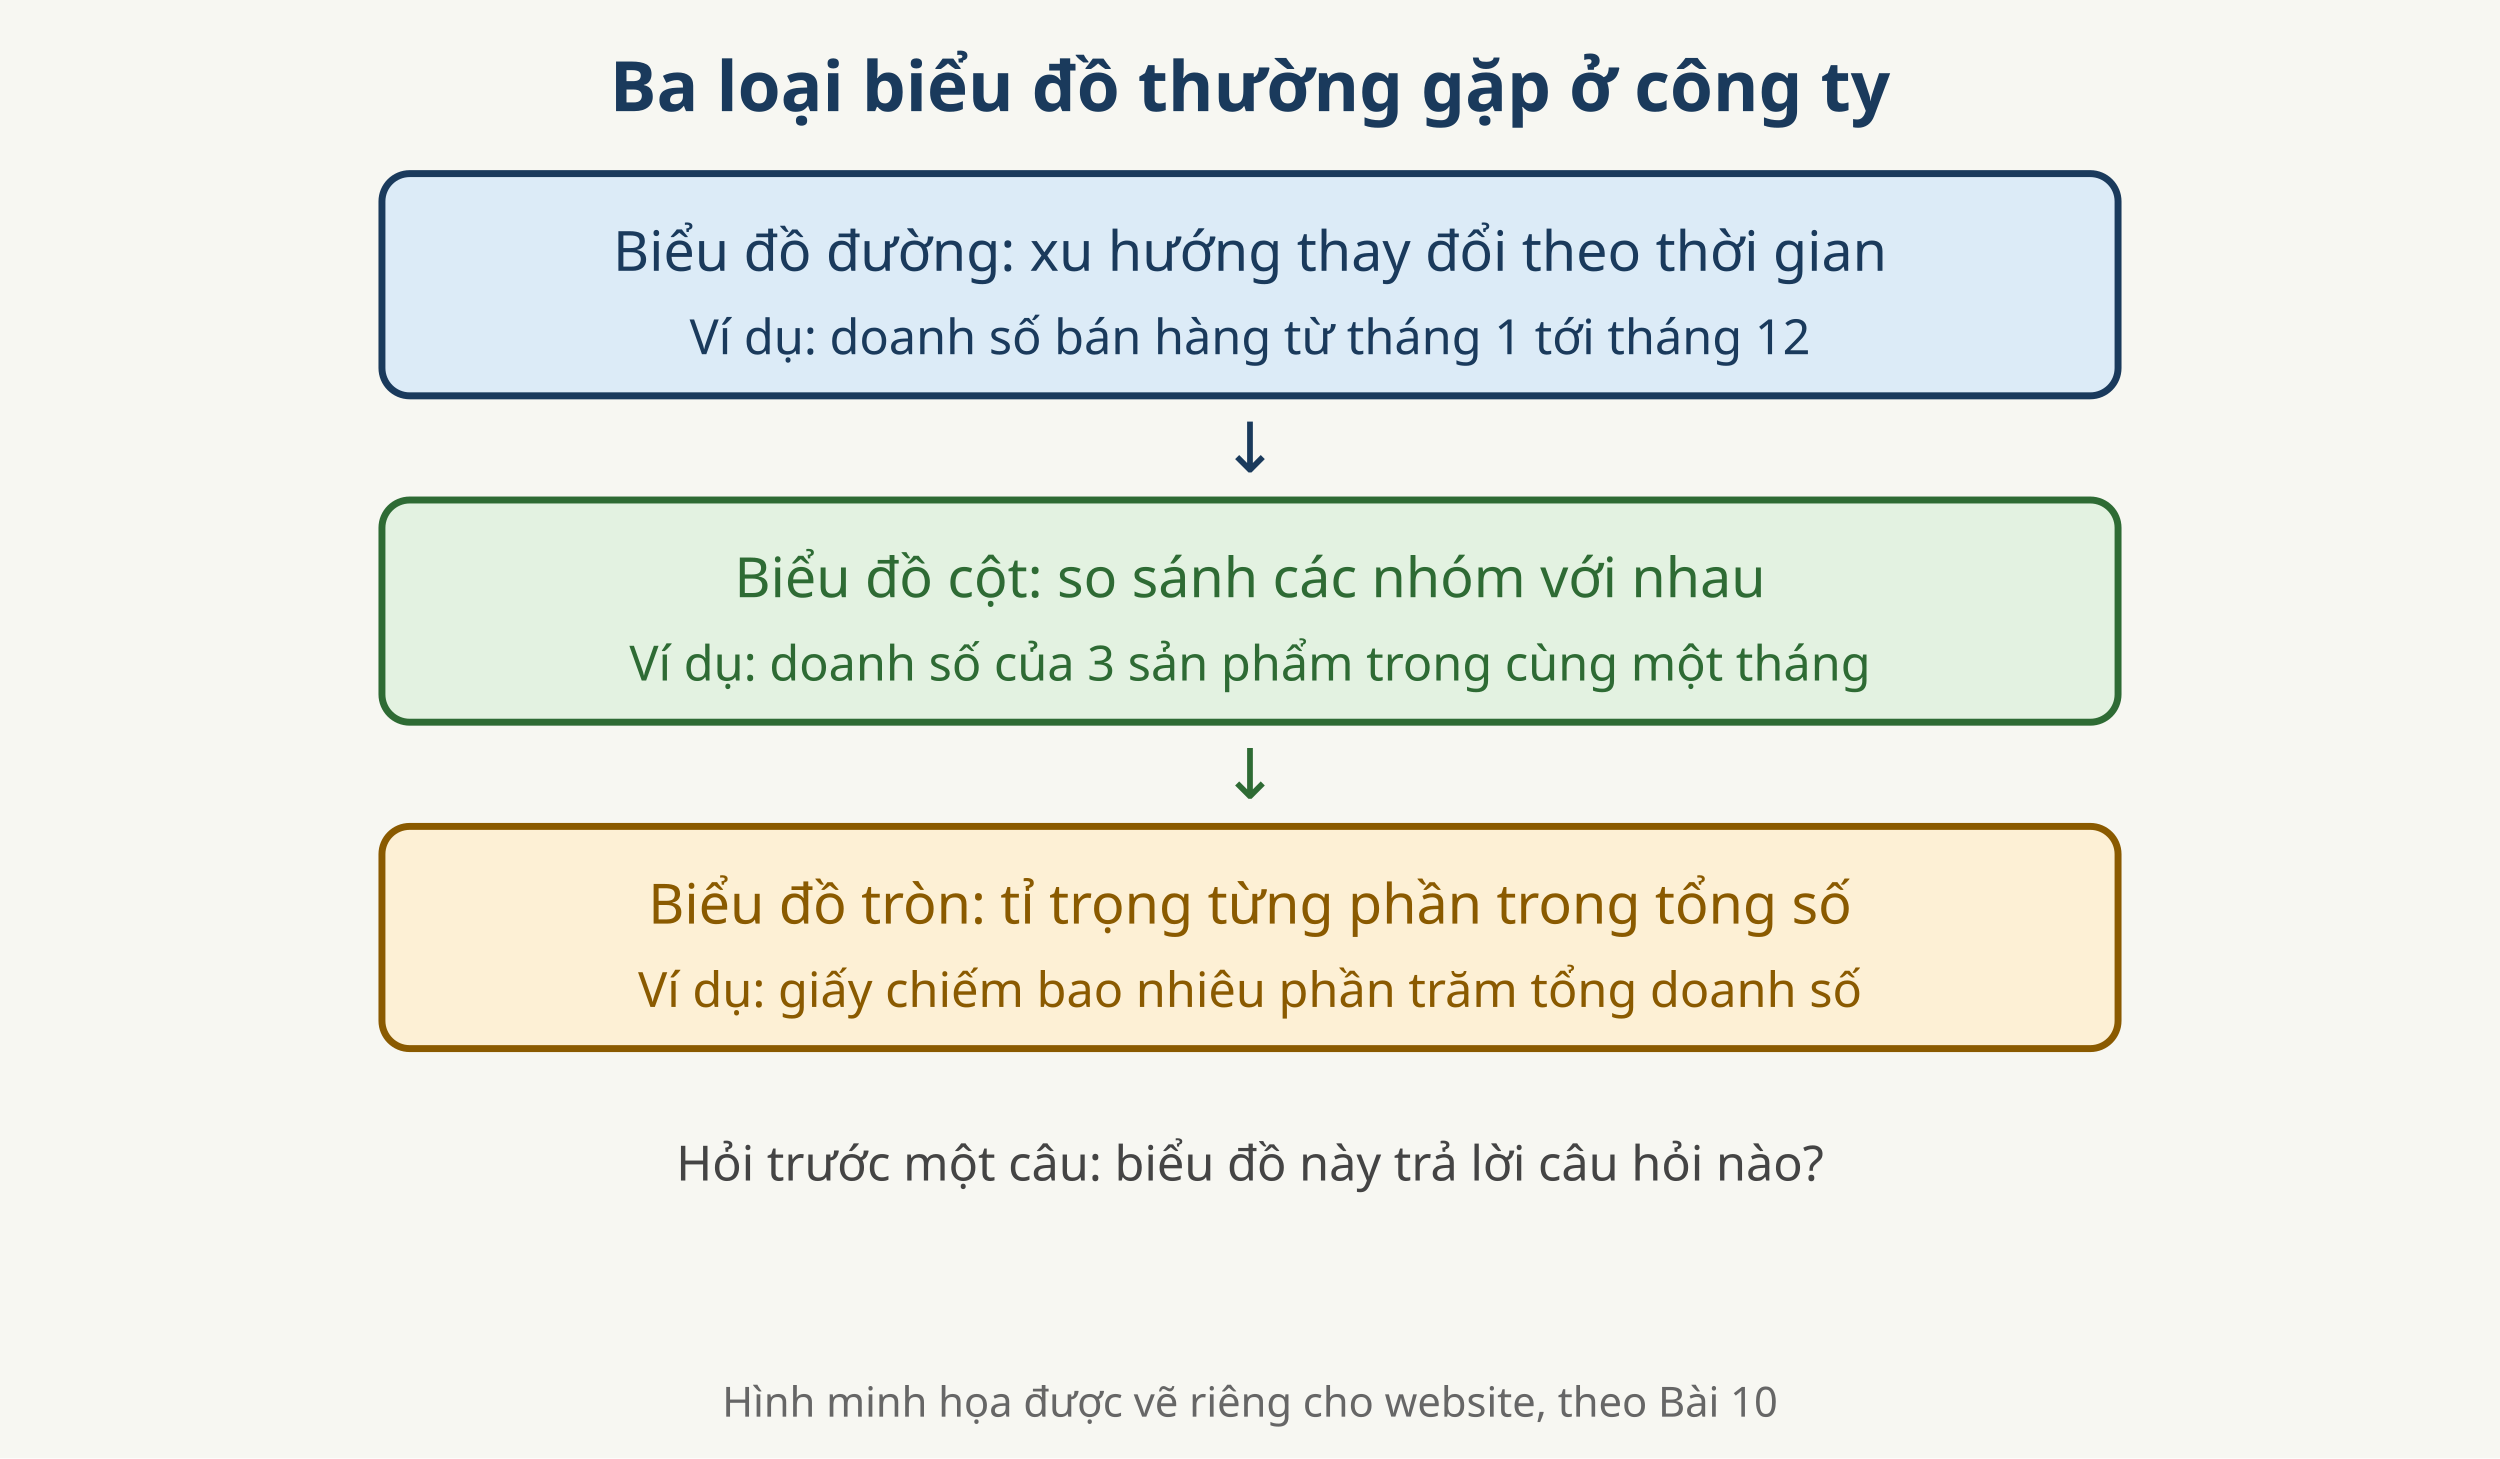
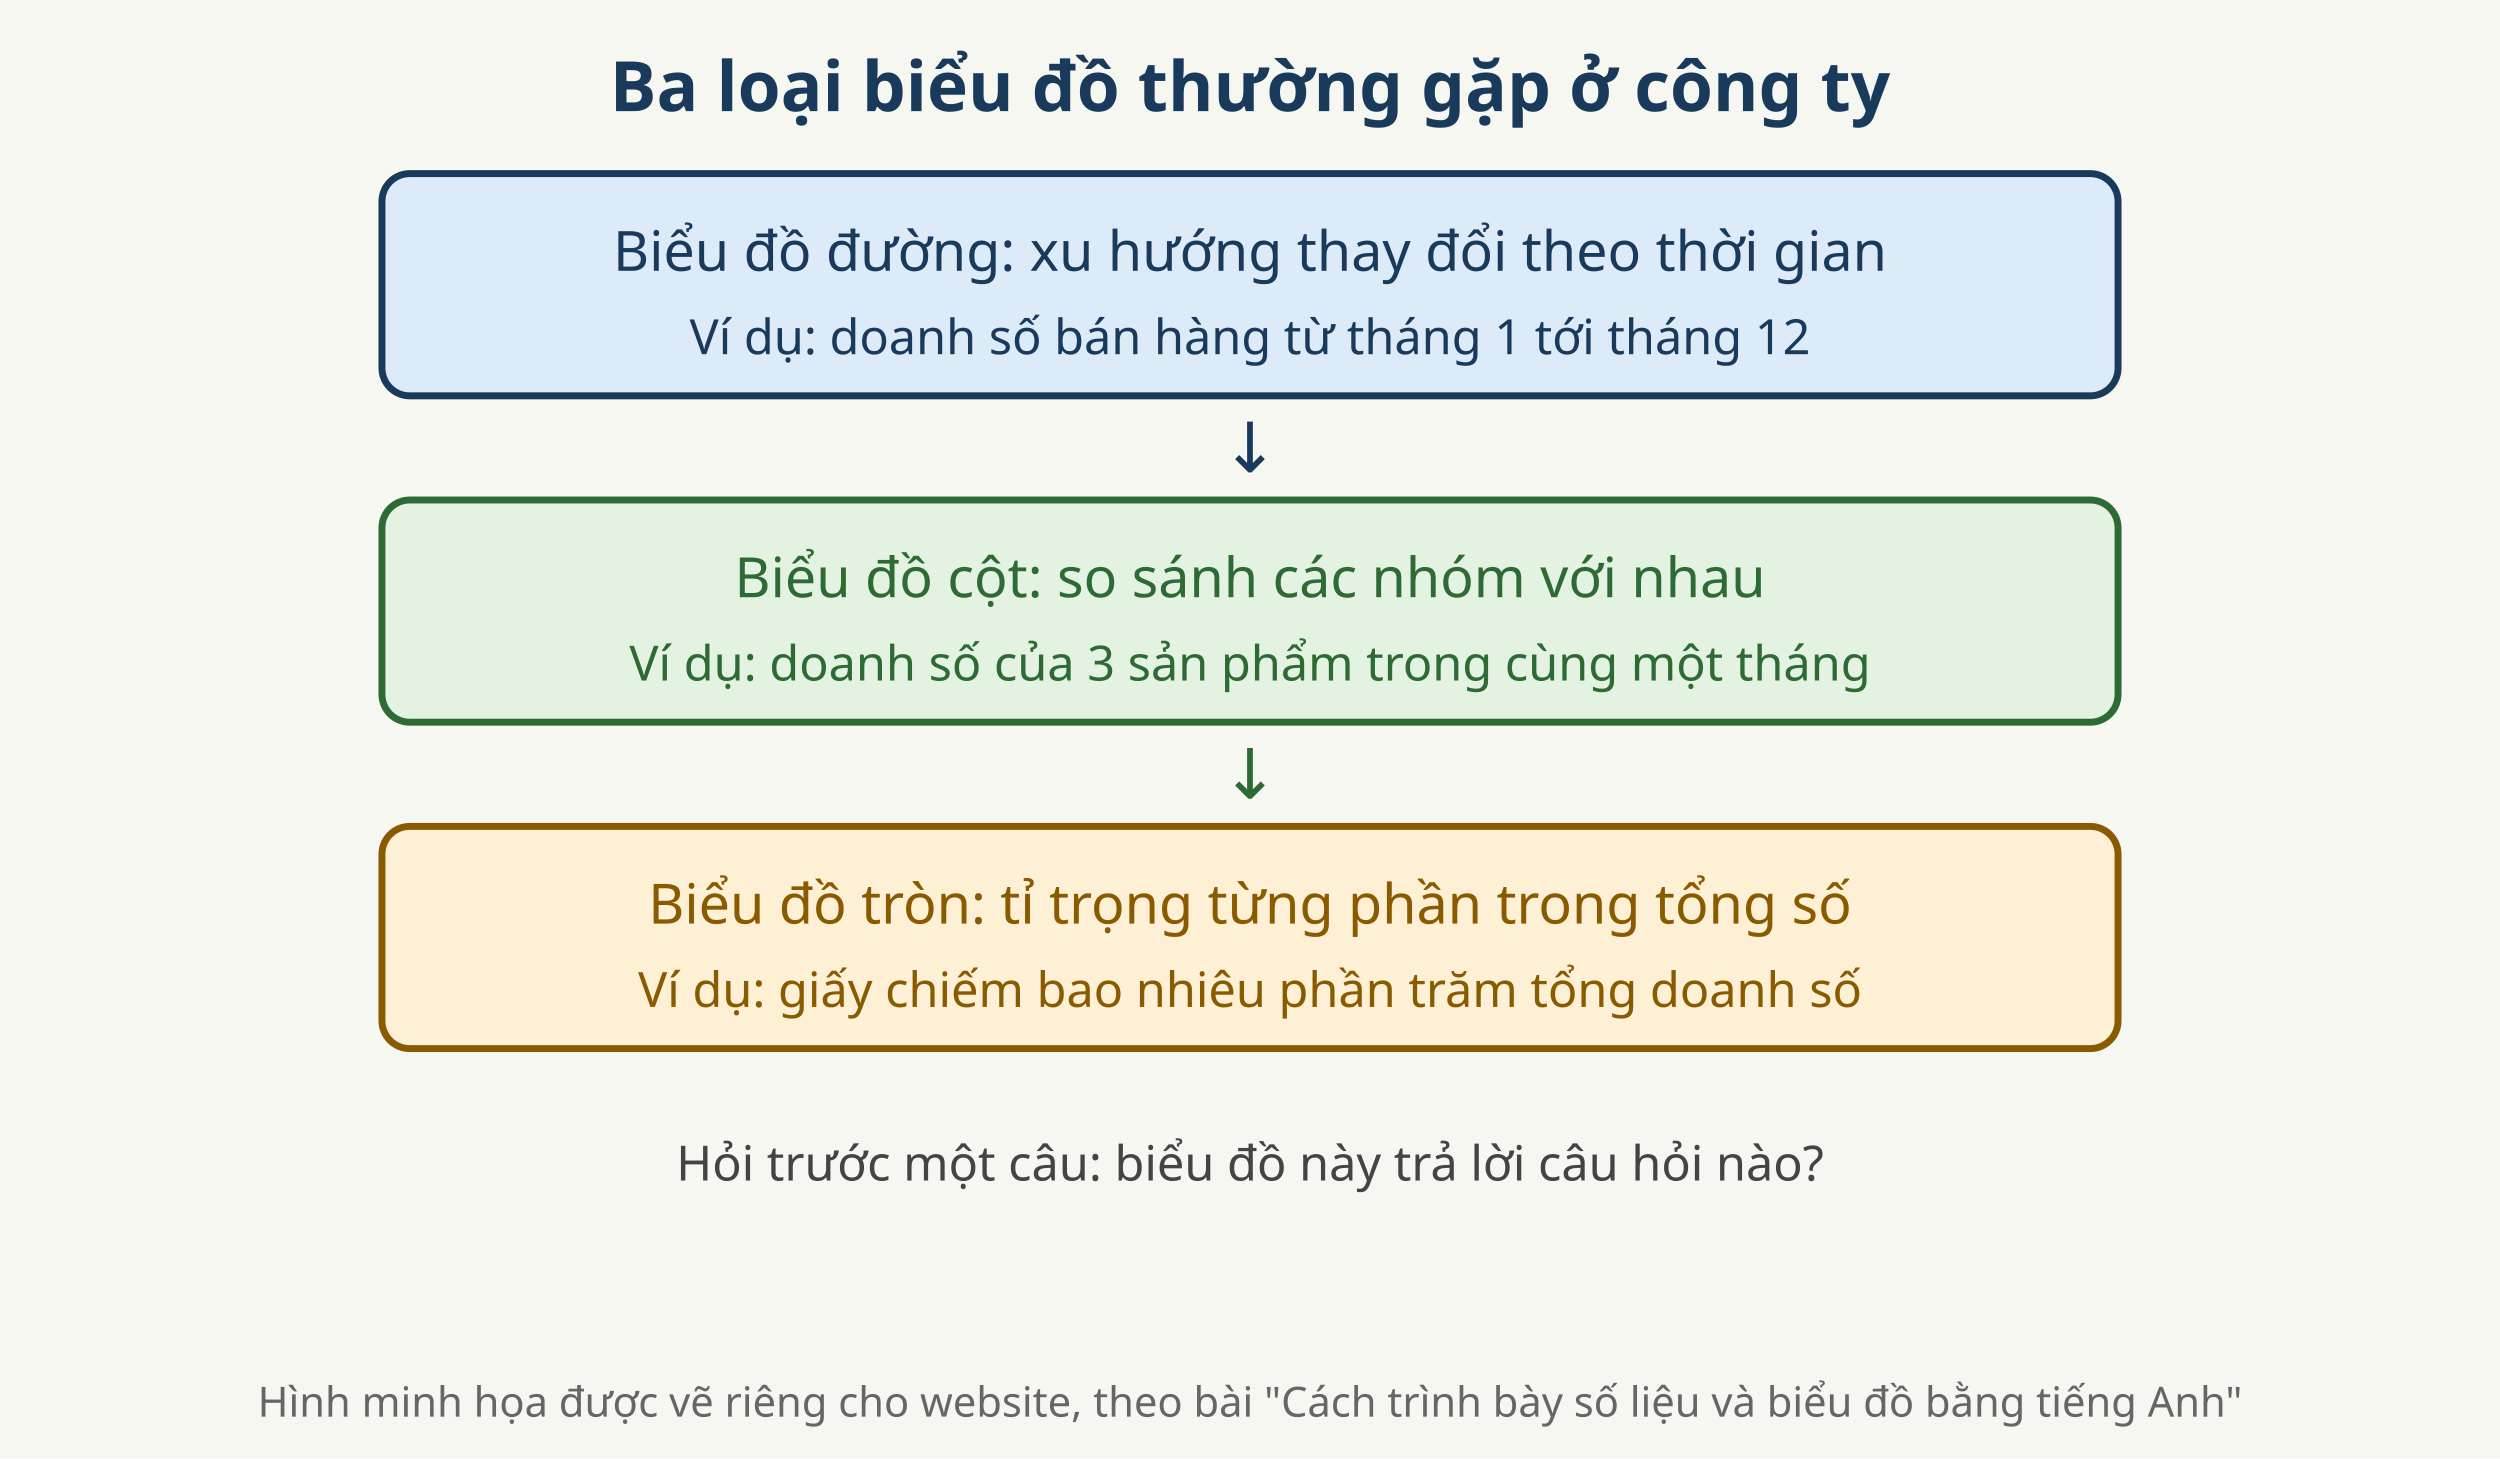
<svg xmlns="http://www.w3.org/2000/svg" width="720" height="420" viewBox="0 0 720 420" role="img" aria-labelledby="title desc">
  <rect width="720" height="420" fill="#f7f7f2" />
  <text x="360" y="32" text-anchor="middle" font-family="sans-serif" font-size="20" font-weight="bold" fill="#1a3a5c">Ba loại biểu đồ thường gặp ở công ty</text>
  <g font-family="sans-serif">
    <rect x="110" y="50" width="500" height="64" rx="8" fill="#dcebf7" stroke="#1a3a5c" stroke-width="2" />
    <text x="360" y="78" text-anchor="middle" font-size="16" fill="#1a3a5c">Biểu đồ đường: xu hướng thay đổi theo thời gian</text>
    <text x="360" y="102" text-anchor="middle" font-size="14" fill="#1a3a5c">Ví dụ: doanh số bán hàng từ tháng 1 tới tháng 12</text>
    <text x="360" y="136" text-anchor="middle" font-size="20" fill="#1a3a5c">↓</text>
    <rect x="110" y="144" width="500" height="64" rx="8" fill="#e3f2e1" stroke="#2e6b34" stroke-width="2" />
    <text x="360" y="172" text-anchor="middle" font-size="16" fill="#2e6b34">Biểu đồ cột: so sánh các nhóm với nhau</text>
    <text x="360" y="196" text-anchor="middle" font-size="14" fill="#2e6b34">Ví dụ: doanh số của 3 sản phẩm trong cùng một tháng</text>
    <text x="360" y="230" text-anchor="middle" font-size="20" fill="#2e6b34">↓</text>
    <rect x="110" y="238" width="500" height="64" rx="8" fill="#fdf0d5" stroke="#8a5a00" stroke-width="2" />
    <text x="360" y="266" text-anchor="middle" font-size="16" fill="#8a5a00">Biểu đồ tròn: tỉ trọng từng phần trong tổng số</text>
    <text x="360" y="290" text-anchor="middle" font-size="14" fill="#8a5a00">Ví dụ: giấy chiếm bao nhiêu phần trăm tổng doanh số</text>
  </g>
  <text x="360" y="340" text-anchor="middle" font-family="sans-serif" font-size="14" fill="#444">Hỏi trước một câu: biểu đồ này trả lời câu hỏi nào?</text>
-   <text x="360" y="408" text-anchor="middle" font-family="sans-serif" font-size="12" fill="#666">Hình minh họa được vẽ riêng cho website, theo Bài 10</text>
+   <text x="360" y="408" text-anchor="middle" font-family="sans-serif" font-size="12" fill="#666">Hình minh họa được vẽ riêng cho website, theo bài "Cách trình bày số liệu và biểu đồ bằng tiếng Anh"</text>
</svg>
